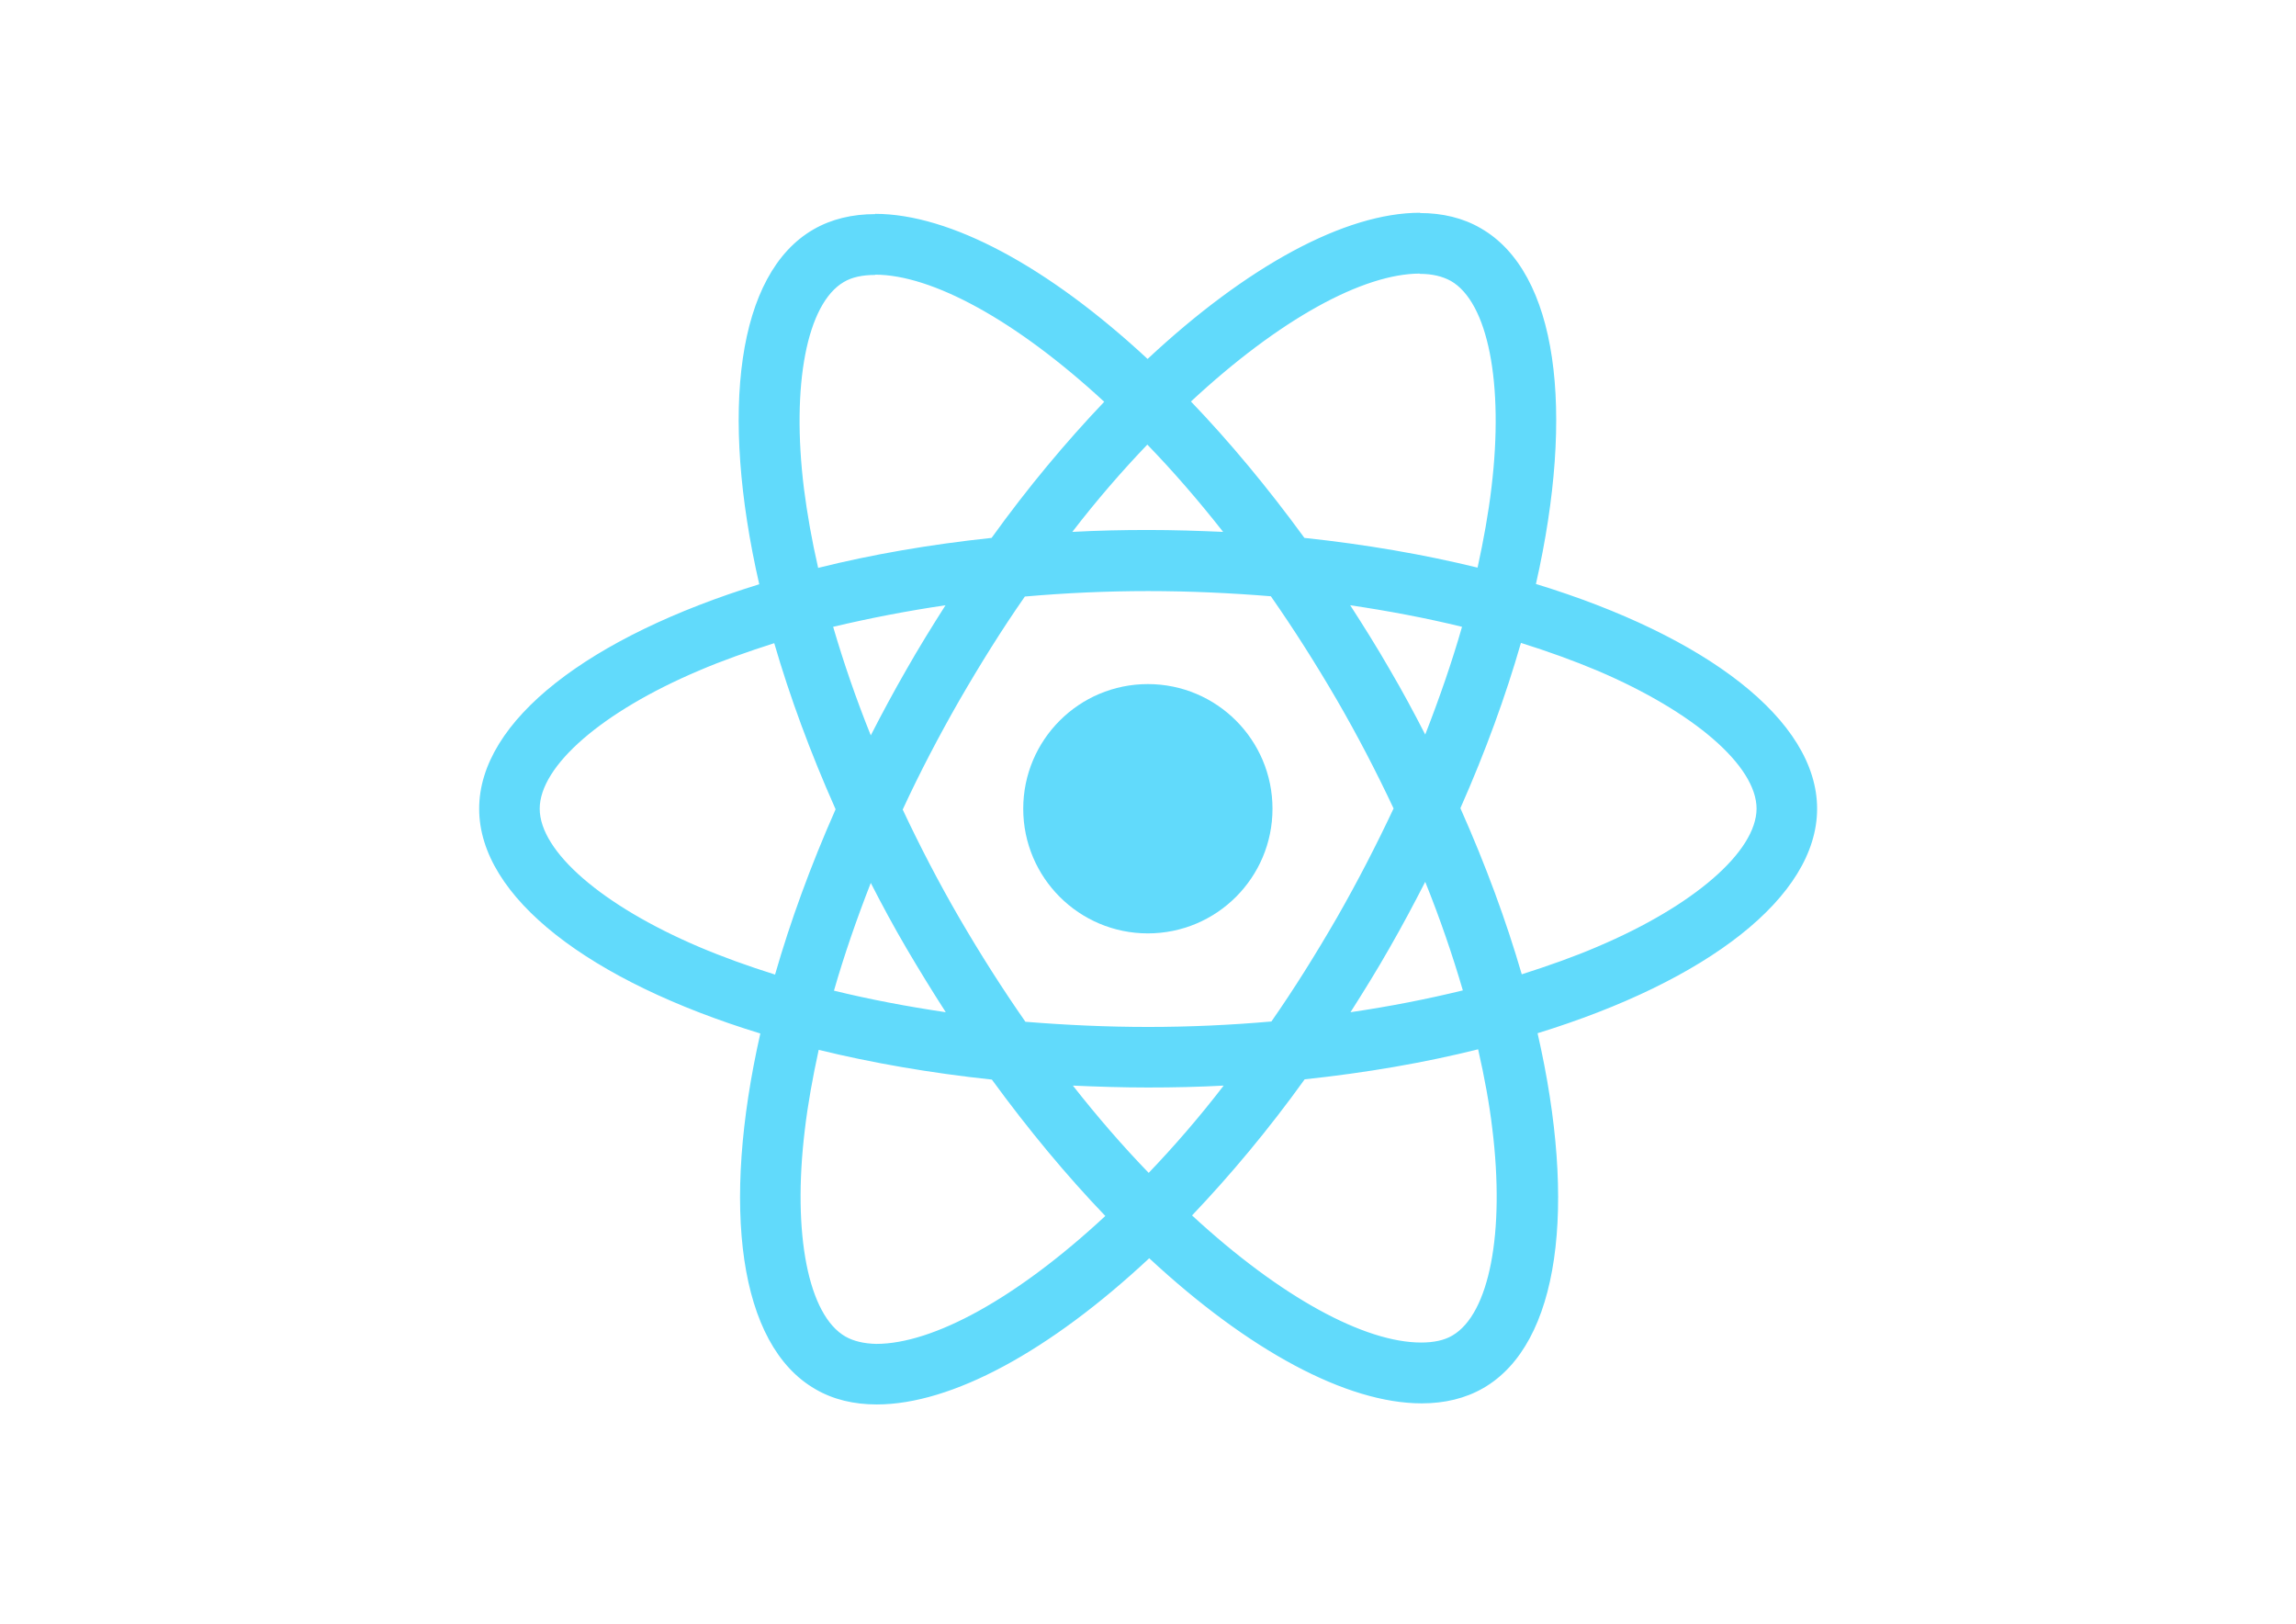
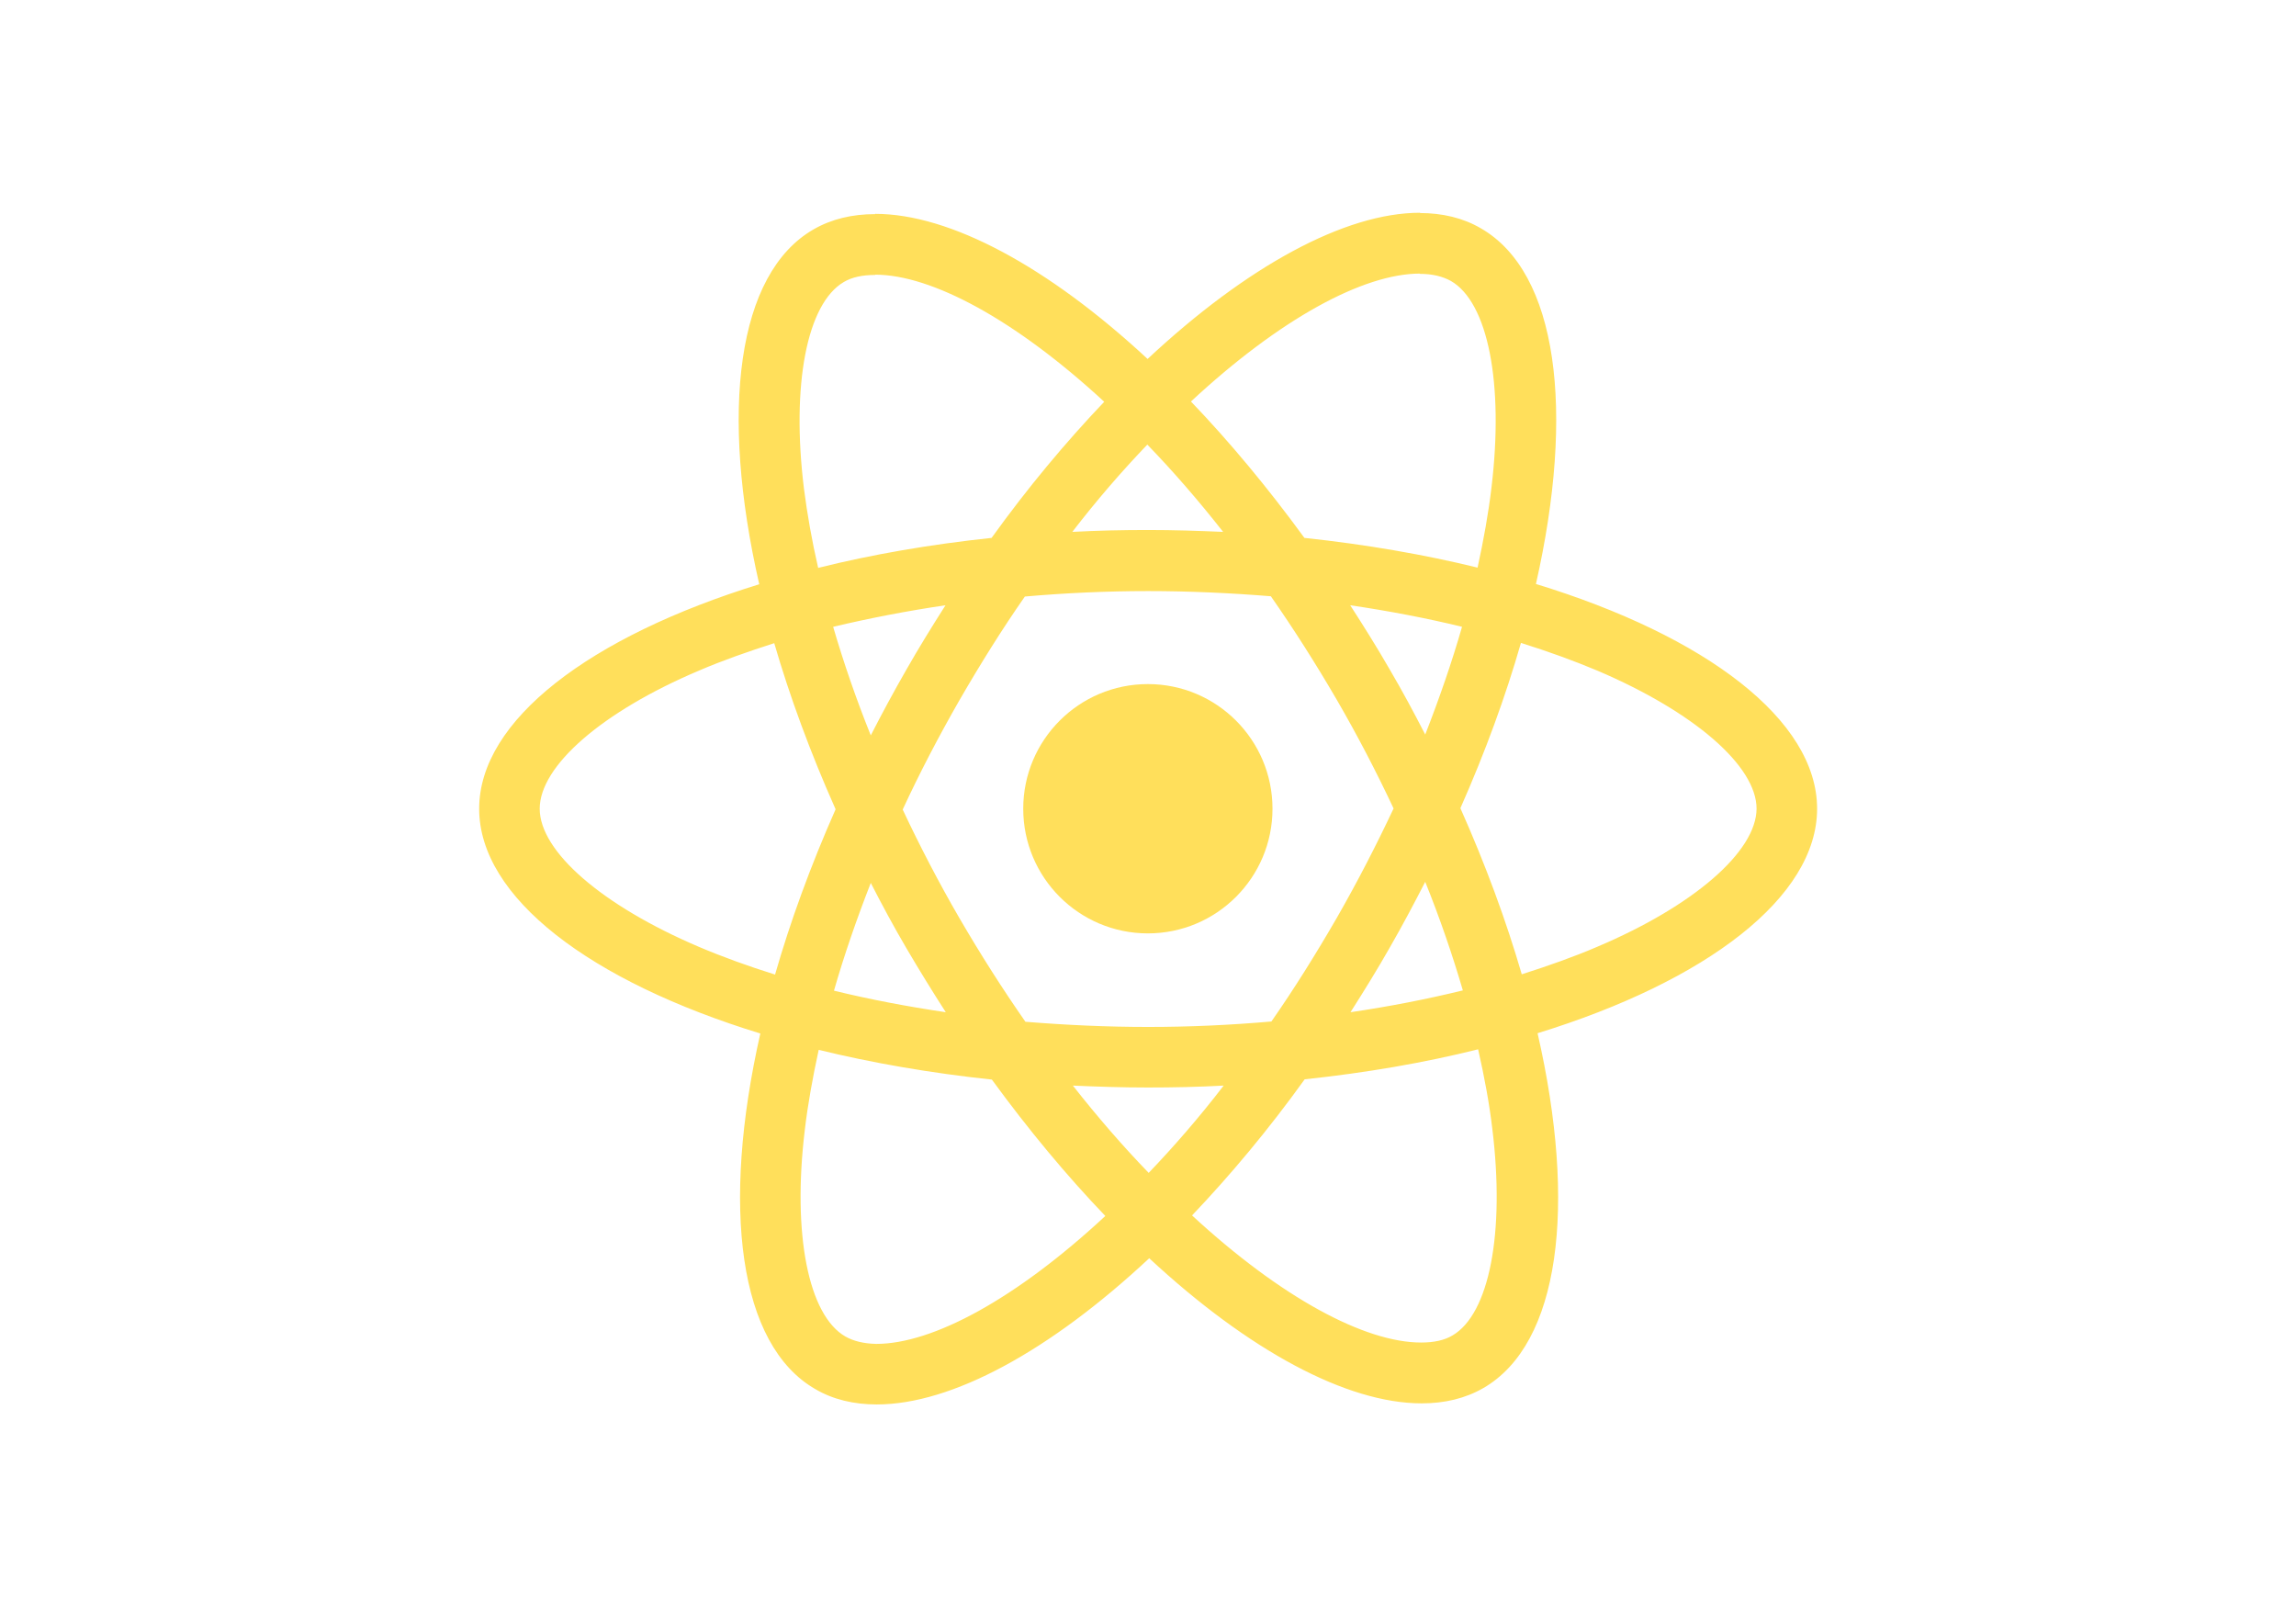
<svg xmlns="http://www.w3.org/2000/svg" viewBox="0 0 841.9 595.3">
-   <g fill="#61DAFB">
+   <g fill="#FFDF5B">
    <path d="M666.3 296.5c0-32.5-40.7-63.3-103.1-82.4 14.4-63.6 8-114.2-20.2-130.4-6.5-3.8-14.1-5.6-22.4-5.6v22.3c4.6 0 8.3.9 11.4 2.6 13.6 7.8 19.5 37.5 14.9 75.7-1.1 9.4-2.9 19.3-5.1 29.4-19.6-4.8-41-8.5-63.5-10.9-13.5-18.5-27.5-35.3-41.6-50 32.6-30.3 63.2-46.9 84-46.9V78c-27.5 0-63.5 19.6-99.9 53.6-36.4-33.8-72.4-53.2-99.9-53.2v22.3c20.7 0 51.4 16.5 84 46.6-14 14.7-28 31.4-41.3 49.9-22.6 2.4-44 6.1-63.6 11-2.3-10-4-19.7-5.2-29-4.7-38.2 1.1-67.9 14.6-75.8 3-1.8 6.9-2.6 11.5-2.6V78.5c-8.4 0-16 1.8-22.6 5.6-28.1 16.2-34.4 66.7-19.9 130.1-62.2 19.2-102.7 49.9-102.7 82.3 0 32.5 40.7 63.3 103.1 82.4-14.4 63.6-8 114.2 20.2 130.4 6.5 3.8 14.1 5.6 22.5 5.6 27.5 0 63.5-19.6 99.9-53.6 36.4 33.8 72.4 53.2 99.9 53.2 8.4 0 16-1.8 22.6-5.6 28.1-16.2 34.4-66.7 19.9-130.1 62-19.1 102.5-49.9 102.5-82.3zm-130.2-66.7c-3.7 12.9-8.3 26.2-13.5 39.5-4.1-8-8.4-16-13.1-24-4.6-8-9.5-15.8-14.4-23.4 14.2 2.1 27.9 4.7 41 7.9zm-45.8 106.5c-7.8 13.5-15.8 26.3-24.1 38.2-14.9 1.3-30 2-45.2 2-15.1 0-30.2-.7-45-1.9-8.3-11.9-16.4-24.6-24.2-38-7.6-13.1-14.5-26.4-20.8-39.8 6.2-13.4 13.2-26.8 20.7-39.9 7.8-13.5 15.8-26.3 24.1-38.2 14.9-1.3 30-2 45.2-2 15.1 0 30.2.7 45 1.9 8.3 11.9 16.4 24.6 24.2 38 7.6 13.1 14.5 26.4 20.8 39.8-6.3 13.4-13.2 26.8-20.7 39.9zm32.3-13c5.4 13.4 10 26.8 13.8 39.8-13.1 3.2-26.9 5.9-41.2 8 4.9-7.7 9.8-15.6 14.4-23.7 4.6-8 8.9-16.1 13-24.1zM421.2 430c-9.3-9.6-18.6-20.3-27.8-32 9 .4 18.2.7 27.5.7 9.4 0 18.7-.2 27.8-.7-9 11.7-18.3 22.4-27.5 32zm-74.4-58.9c-14.2-2.1-27.9-4.7-41-7.9 3.7-12.9 8.3-26.2 13.5-39.5 4.1 8 8.4 16 13.1 24 4.7 8 9.5 15.8 14.4 23.4zM420.7 163c9.3 9.6 18.6 20.3 27.8 32-9-.4-18.2-.7-27.5-.7-9.4 0-18.7.2-27.8.7 9-11.7 18.3-22.4 27.5-32zm-74 58.9c-4.9 7.7-9.8 15.6-14.4 23.7-4.6 8-8.9 16-13 24-5.4-13.4-10-26.8-13.8-39.8 13.1-3.1 26.9-5.8 41.2-7.9zm-90.5 125.2c-35.4-15.1-58.3-34.9-58.3-50.6 0-15.7 22.9-35.6 58.3-50.6 8.6-3.7 18-7 27.7-10.1 5.7 19.6 13.2 40 22.5 60.9-9.2 20.8-16.6 41.1-22.2 60.6-9.9-3.1-19.3-6.5-28-10.2zM310 490c-13.6-7.8-19.5-37.5-14.9-75.7 1.1-9.4 2.9-19.3 5.1-29.4 19.6 4.8 41 8.5 63.5 10.9 13.5 18.5 27.5 35.3 41.6 50-32.6 30.3-63.2 46.9-84 46.9-4.5-.1-8.3-1-11.3-2.7zm237.2-76.2c4.7 38.2-1.1 67.9-14.6 75.8-3 1.8-6.9 2.6-11.5 2.6-20.7 0-51.4-16.5-84-46.6 14-14.7 28-31.4 41.3-49.9 22.6-2.4 44-6.1 63.6-11 2.3 10.1 4.1 19.8 5.2 29.1zm38.5-66.7c-8.6 3.7-18 7-27.7 10.1-5.7-19.6-13.2-40-22.5-60.9 9.2-20.8 16.6-41.1 22.2-60.6 9.9 3.1 19.3 6.5 28.1 10.2 35.4 15.1 58.3 34.9 58.3 50.6-.1 15.7-23 35.6-58.4 50.6zM320.8 78.4z" />
    <circle cx="420.9" cy="296.5" r="45.7" />
    <path d="M520.5 78.1z" />
  </g>
</svg>
